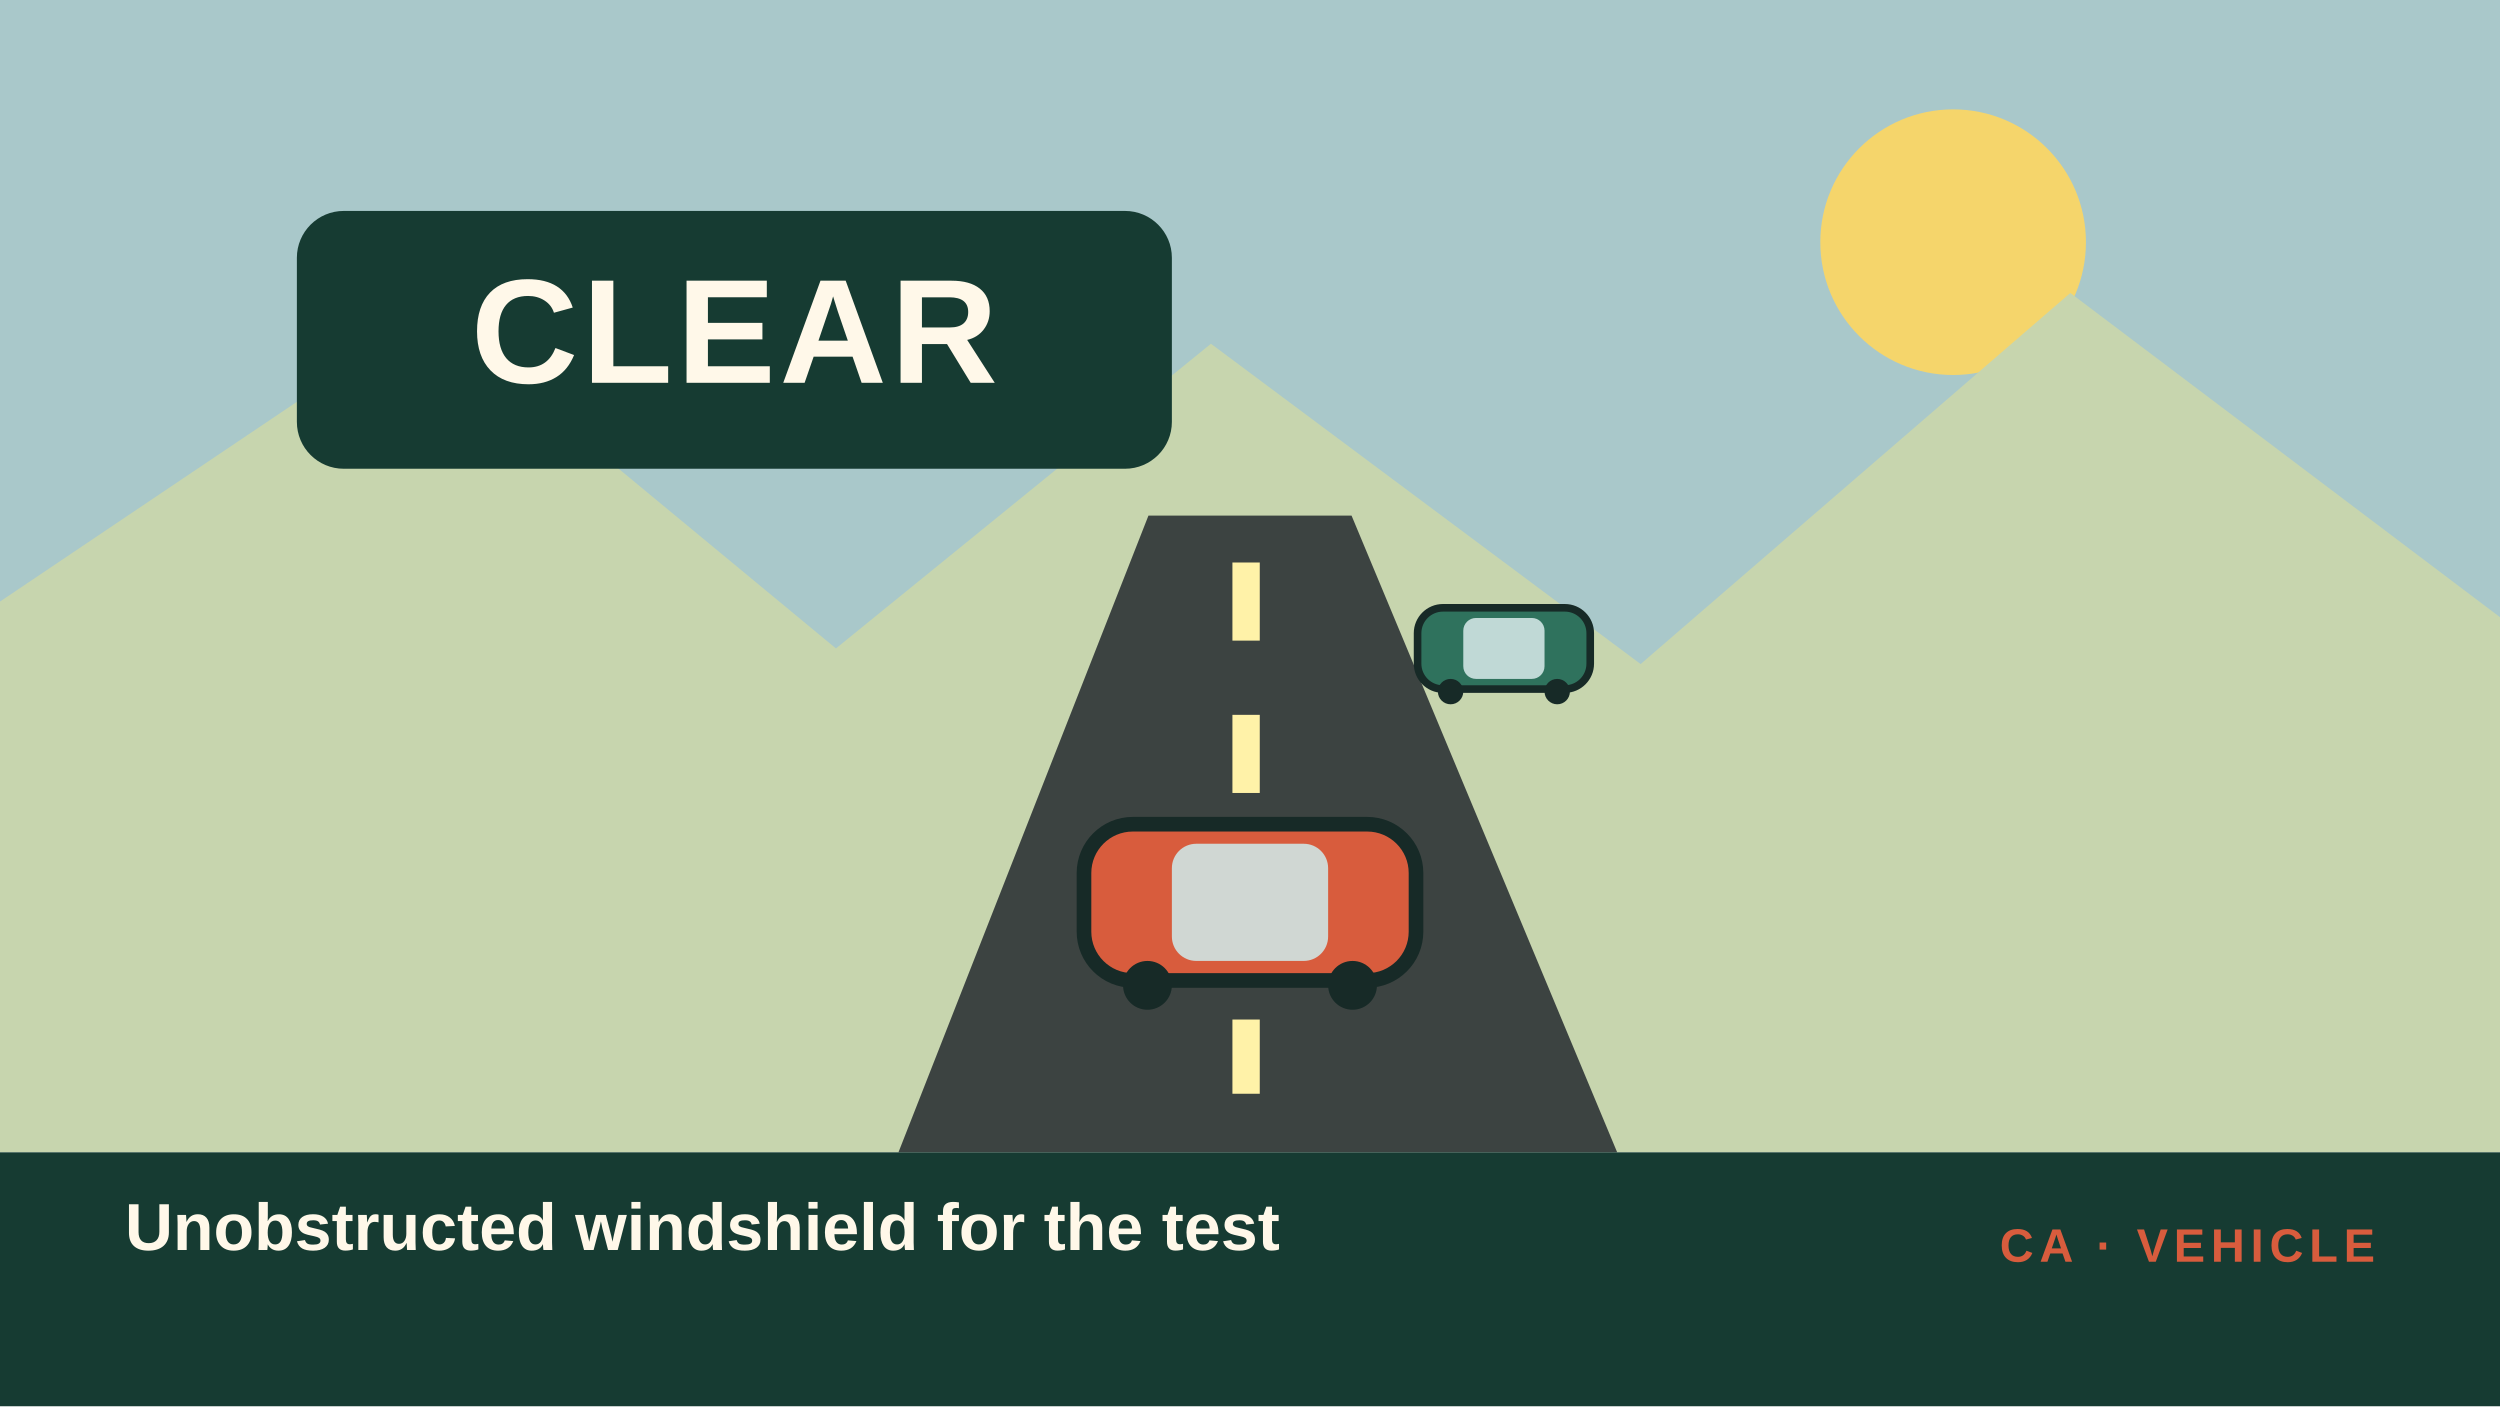
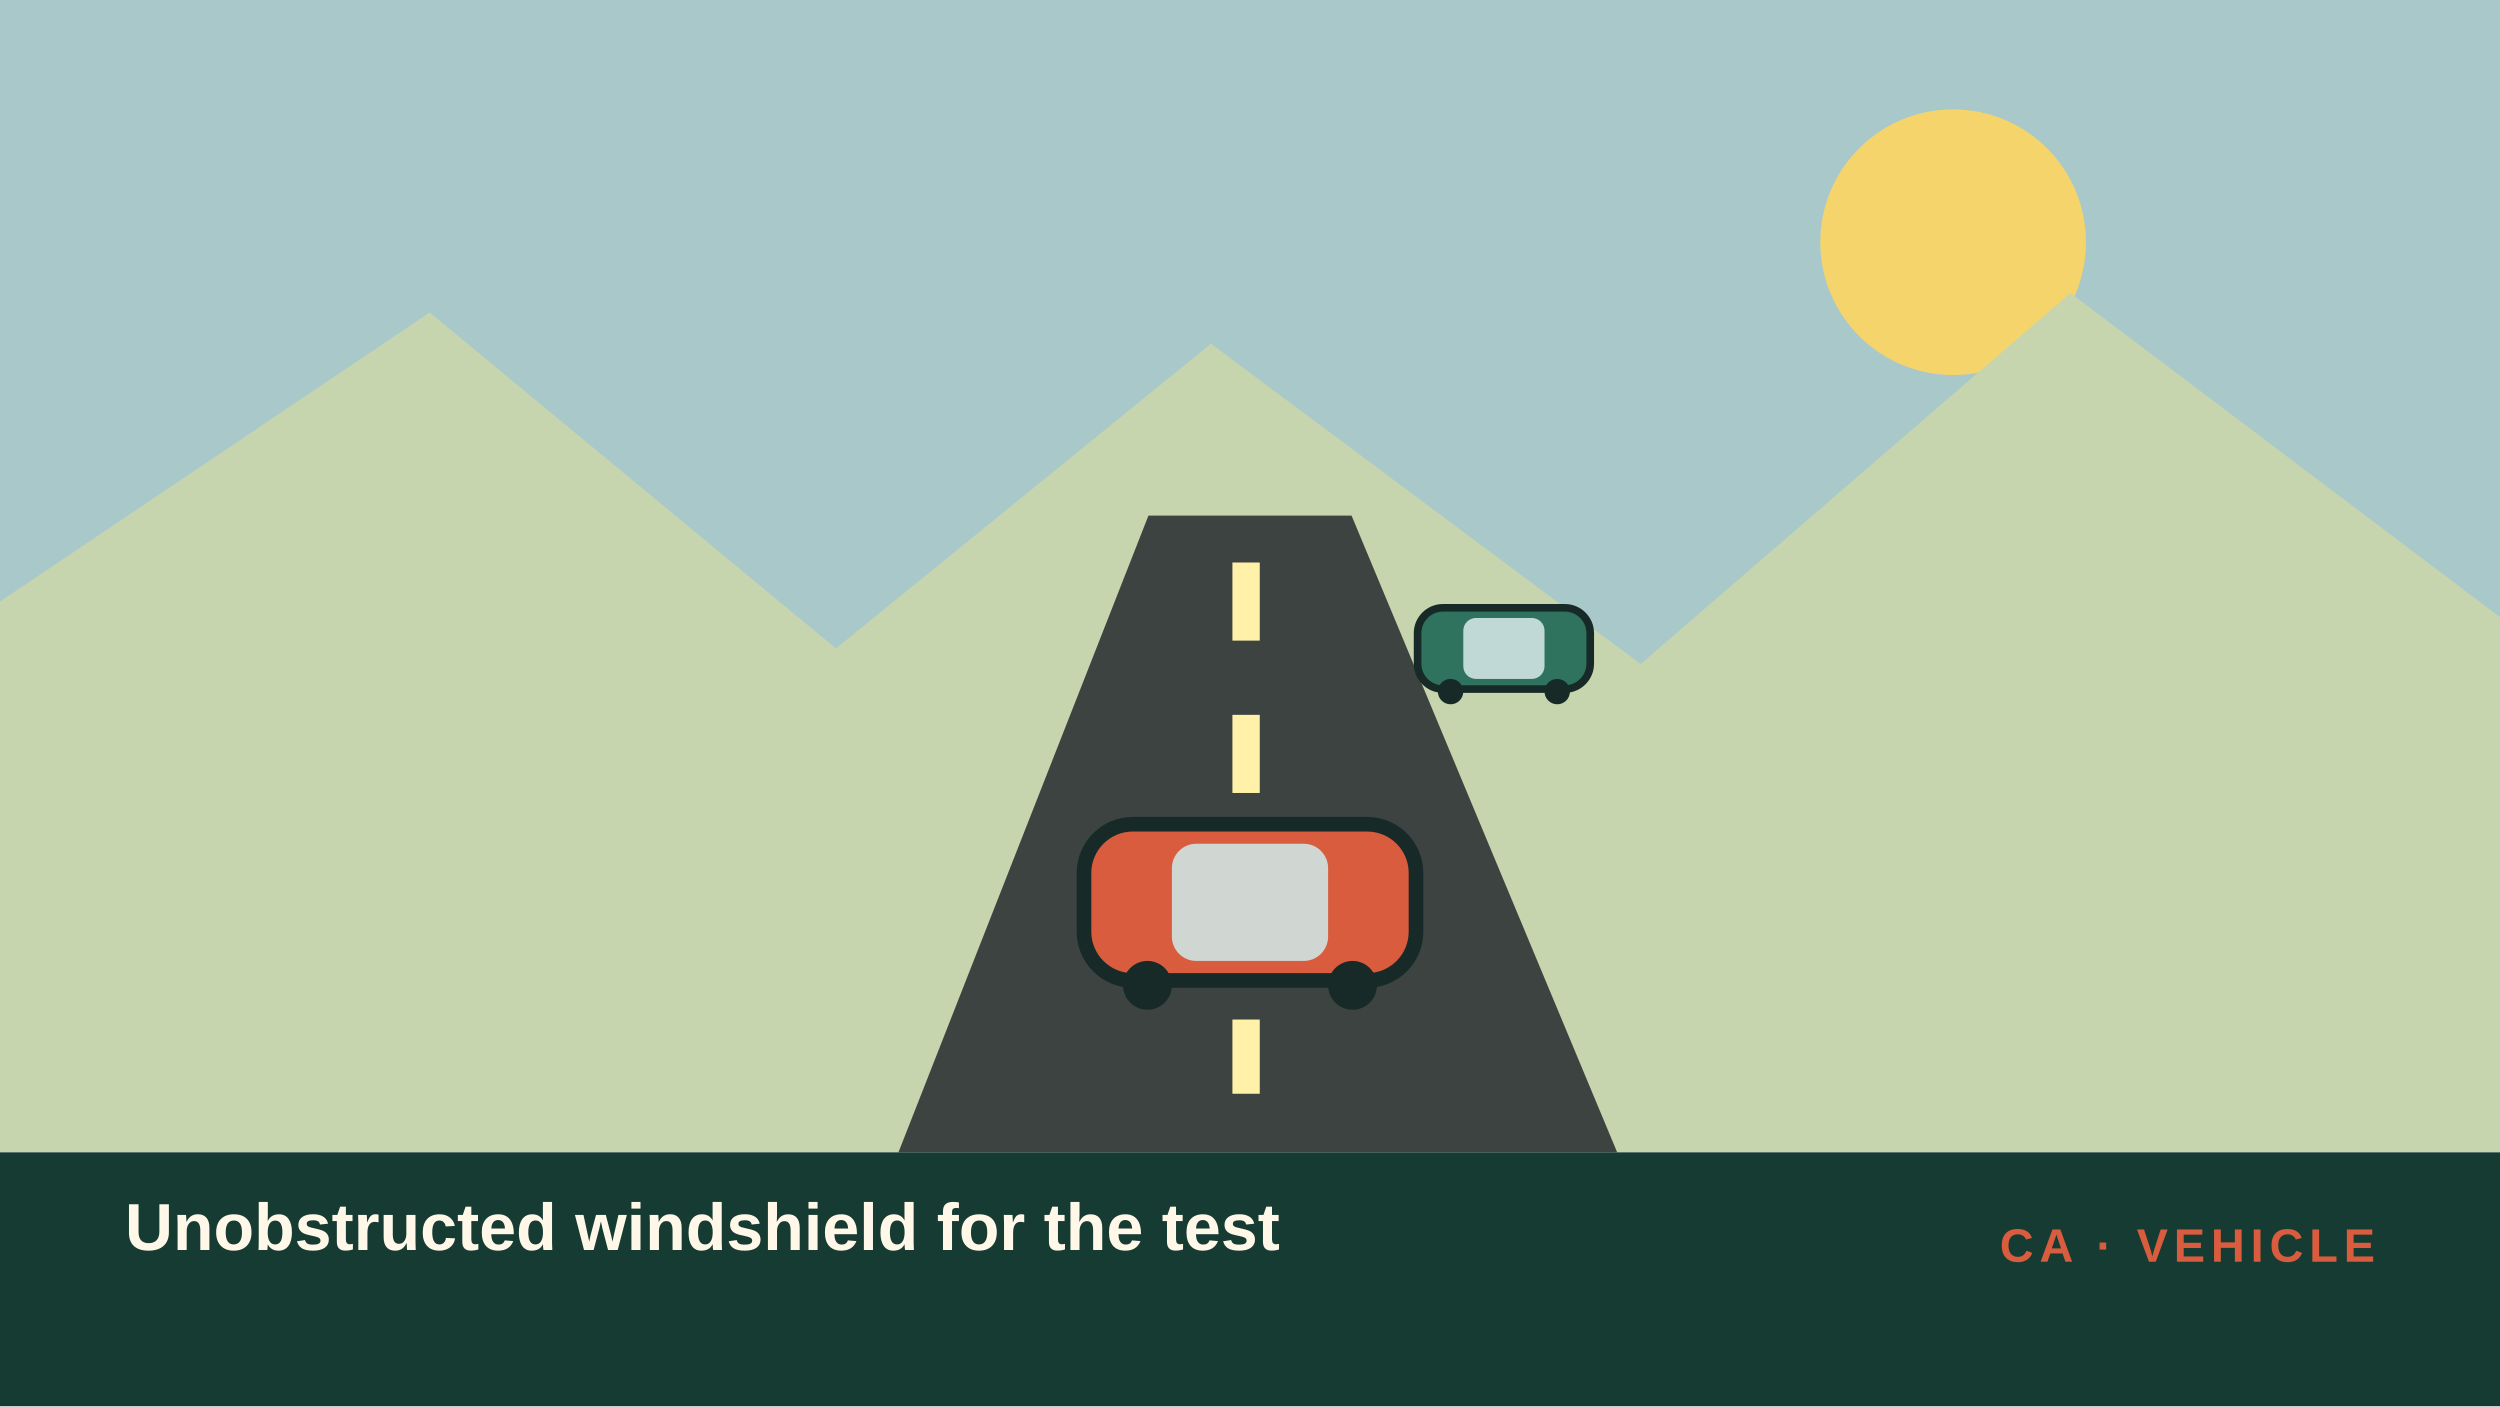
<svg xmlns="http://www.w3.org/2000/svg" viewBox="0 0 640 360" data-card-id="permit-09" role="img" aria-labelledby="title-permit-09">
  <rect width="640" height="295" fill="#a9c8ca" />
  <circle cx="500" cy="62" r="34" fill="#f5d56b" />
  <path d="M0 154L110 80L214 166L310 88L420 170L530 75L640 158V295H0Z" fill="#c7d5ae" />
  <path d="M230 295L294 132H346L414 295Z" fill="#3c4341" />
  <path d="M319 144V280" stroke="#fff2a8" stroke-width="7" stroke-dasharray="20 19" />
  <g transform="translate(320 231) rotate(0) scale(1.25)">
    <rect x="-34" y="-16" width="68" height="32" rx="10" fill="#d85c3d" stroke="#172a27" stroke-width="3" />
    <rect x="-16" y="-12" width="32" height="24" rx="5" fill="#cfe4e3" opacity=".9" />
    <circle cx="-21" cy="17" r="5" fill="#172a27" />
    <circle cx="21" cy="17" r="5" fill="#172a27" />
  </g>
  <g transform="translate(385 166) rotate(0) scale(0.65)">
    <rect x="-34" y="-16" width="68" height="32" rx="10" fill="#2f725d" stroke="#172a27" stroke-width="3" />
    <rect x="-16" y="-12" width="32" height="24" rx="5" fill="#cfe4e3" opacity=".9" />
    <circle cx="-21" cy="17" r="5" fill="#172a27" />
    <circle cx="21" cy="17" r="5" fill="#172a27" />
  </g>
-   <rect x="76" y="54" width="224" height="66" rx="12" fill="#163b32" />
-   <text x="188" y="98" fill="#fff8e9" font-family="Arial, sans-serif" font-size="38" font-weight="800" text-anchor="middle" letter-spacing="1">CLEAR</text>
  <rect y="295" width="640" height="65" fill="#163b32" />
  <text x="608" y="323" fill="#d85c3d" font-family="Arial, sans-serif" font-size="12" font-weight="800" text-anchor="end" letter-spacing="1.5">CA · VEHICLE</text>
  <text x="32" y="320" fill="#fff8e9" font-family="Arial, sans-serif" font-size="17" font-weight="700">
    <tspan x="32" dy="0">Unobstructed windshield for the test</tspan>
  </text>
</svg>
